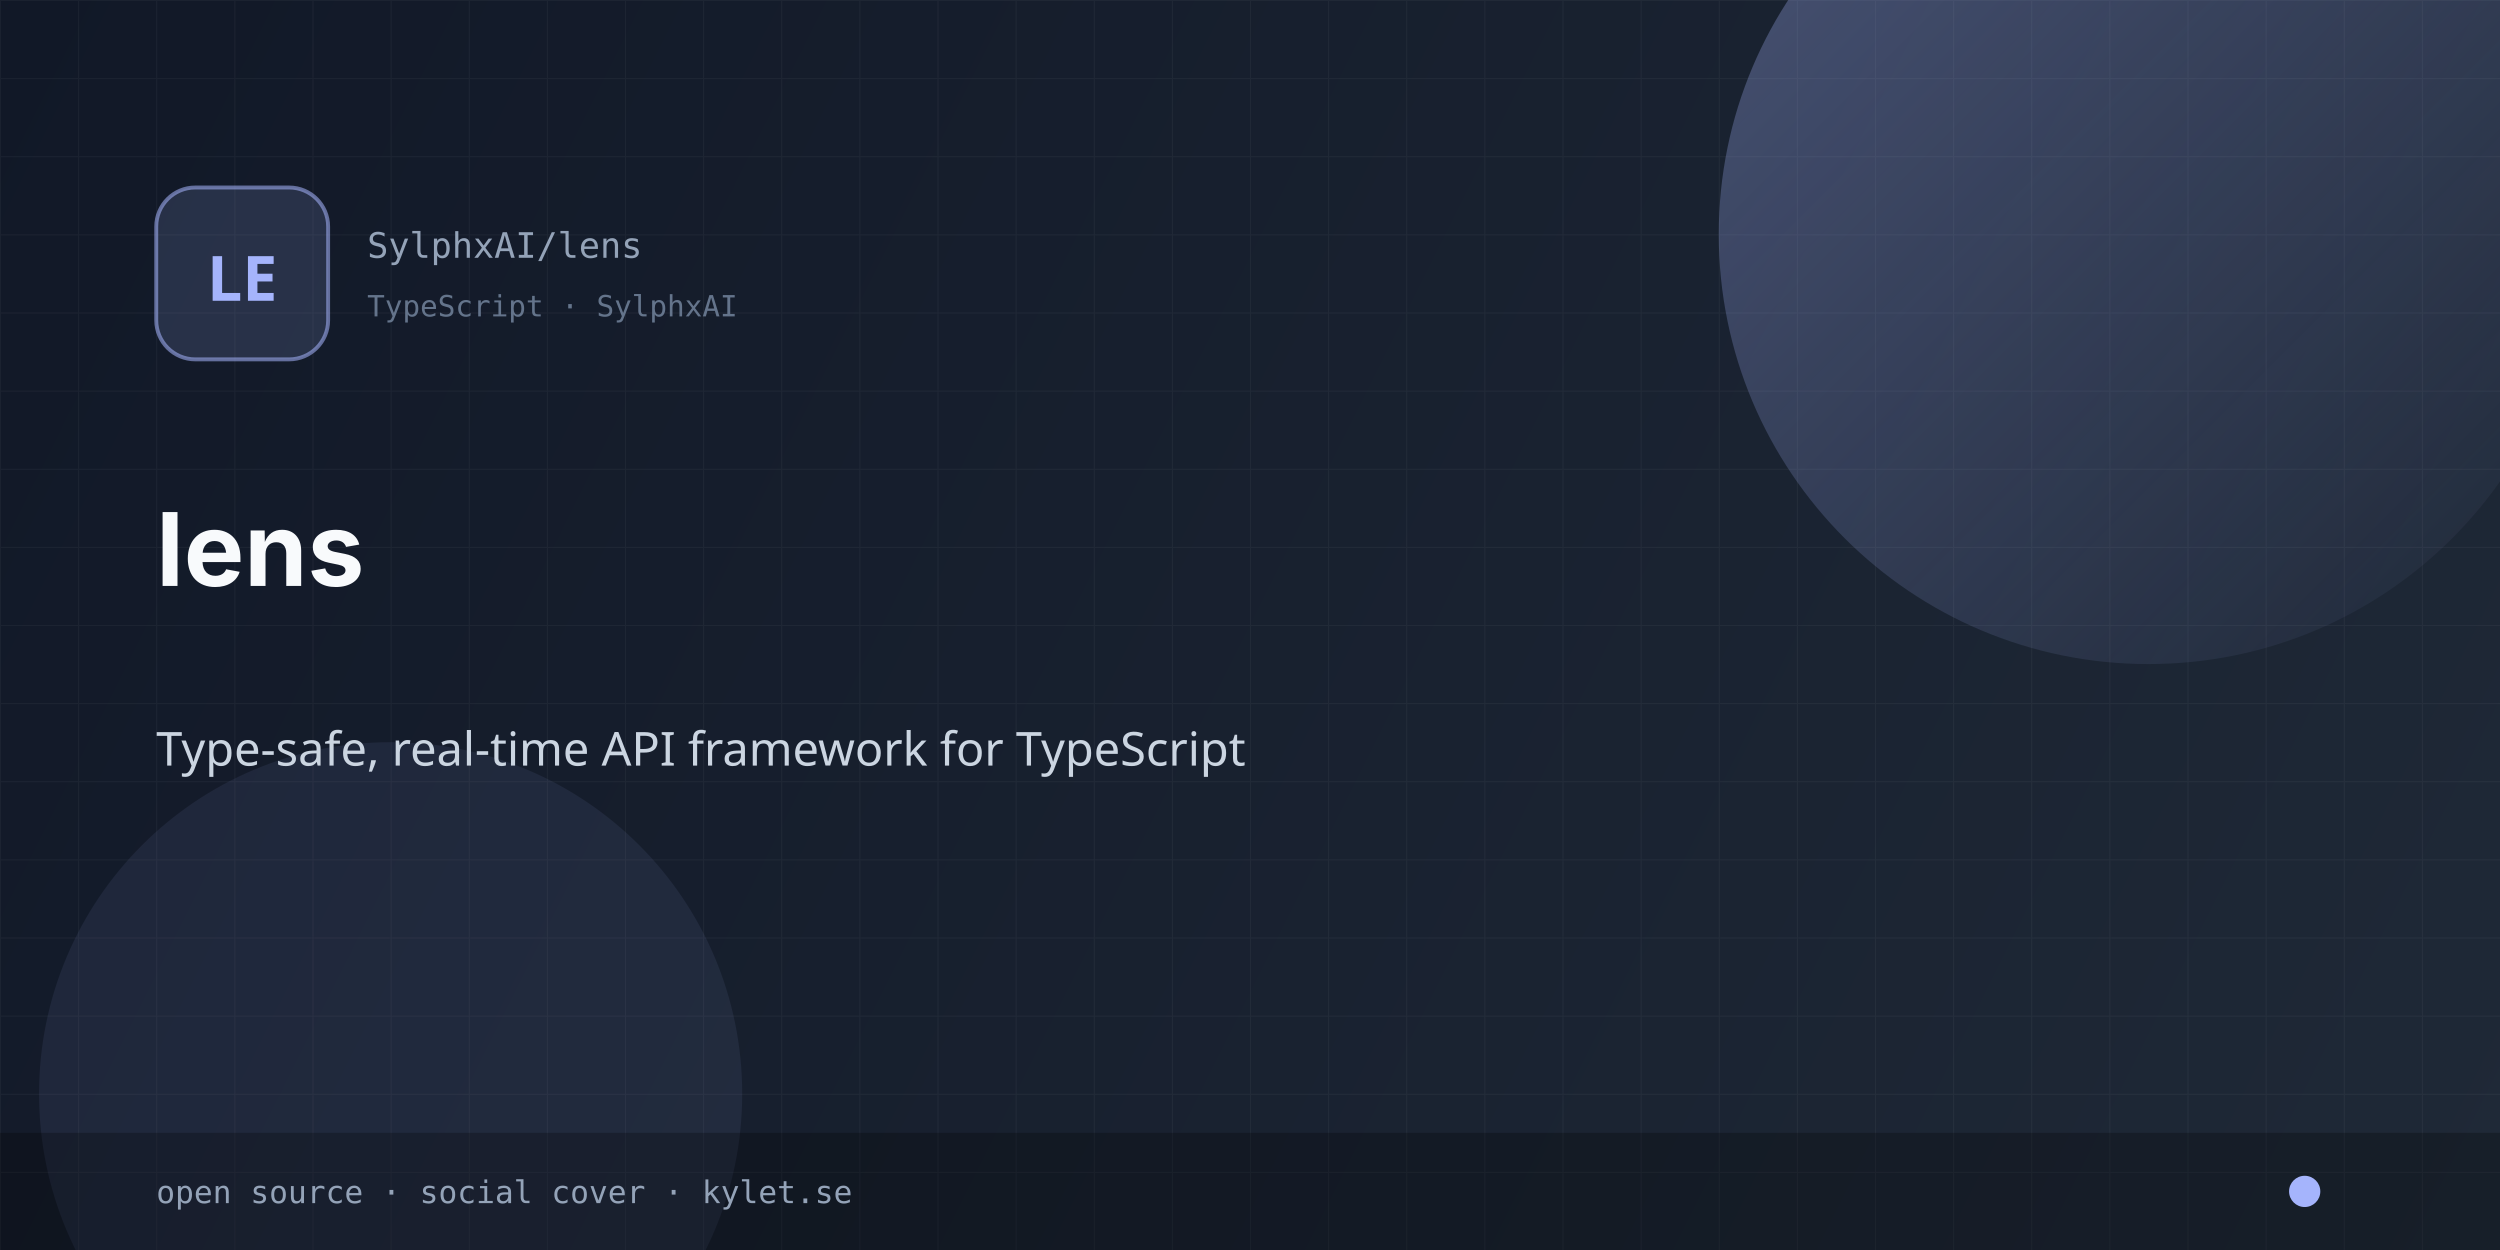
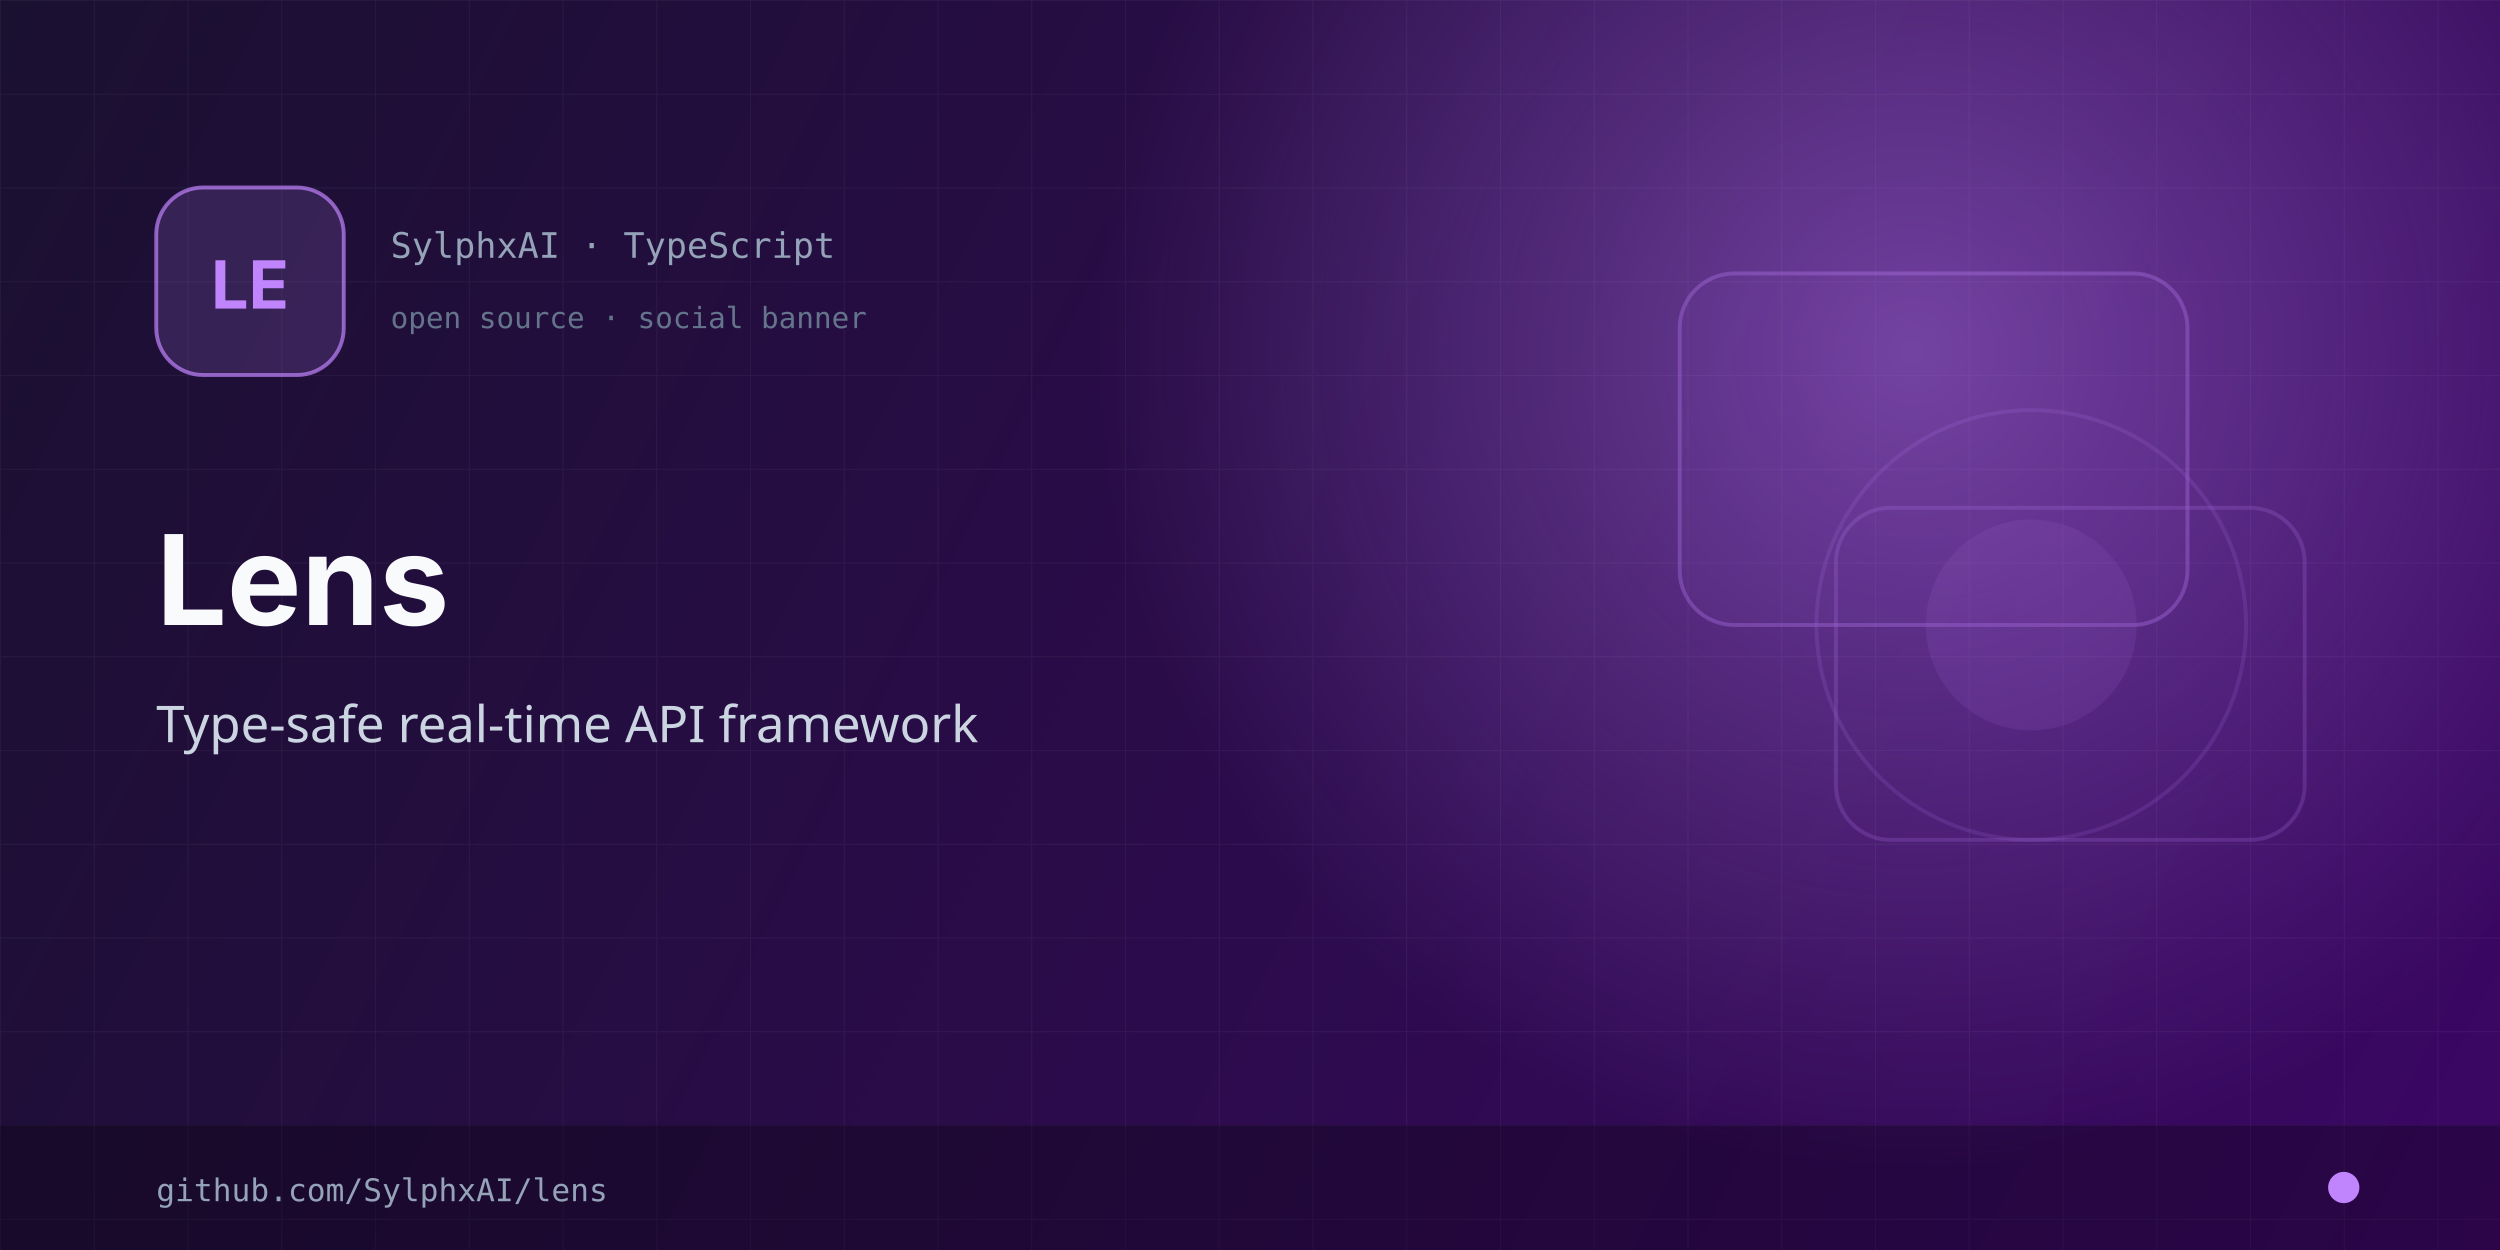
- <svg xmlns="http://www.w3.org/2000/svg" width="1280" height="640" viewBox="0 0 1280 640">
+ <svg xmlns="http://www.w3.org/2000/svg" width="1280" height="640" viewBox="0 0 1280 640" fill="none">
  <defs>
    <linearGradient id="bg" x1="0" y1="0" x2="1280" y2="640" gradientUnits="userSpaceOnUse">
-       <stop offset="0%" stop-color="#111827" />
-       <stop offset="100%" stop-color="#1f2937" />
+       <stop offset="0%" stop-color="#1A1030" />
+       <stop offset="100%" stop-color="#3B0764" />
    </linearGradient>
-     <linearGradient id="shine" x1="0" y1="0" x2="1" y2="1">
-       <stop offset="0%" stop-color="#a5b4fc" stop-opacity="0.35" />
-       <stop offset="100%" stop-color="#a5b4fc" stop-opacity="0" />
-     </linearGradient>
-     <pattern id="grid" width="40" height="40" patternUnits="userSpaceOnUse">
-       <path d="M 40 0 L 0 0 0 40" fill="none" stroke="white" stroke-opacity="0.04" stroke-width="1" />
+     <radialGradient id="glow" cx="0" cy="0" r="1" gradientUnits="userSpaceOnUse" gradientTransform="translate(980 180) rotate(90) scale(420 420)">
+       <stop offset="0%" stop-color="#C084FC" stop-opacity="0.45" />
+       <stop offset="100%" stop-color="#C084FC" stop-opacity="0" />
+     </radialGradient>
+     <pattern id="grid" width="48" height="48" patternUnits="userSpaceOnUse">
+       <path d="M 48 0 L 0 0 0 48" fill="none" stroke="#ffffff" stroke-opacity="0.045" stroke-width="1" />
    </pattern>
  </defs>
  <rect width="1280" height="640" fill="url(#bg)" />
  <rect width="1280" height="640" fill="url(#grid)" />
-   <circle cx="1100" cy="120" r="220" fill="url(#shine)" />
-   <circle cx="200" cy="560" r="180" fill="#a5b4fc" fill-opacity="0.08" />
-   <rect x="80" y="96" width="88" height="88" rx="20" fill="#a5b4fc" fill-opacity="0.15" stroke="#a5b4fc" stroke-opacity="0.55" stroke-width="2" />
-   <text x="124" y="154" text-anchor="middle" fill="#a5b4fc" font-family="ui-sans-serif, system-ui, sans-serif" font-size="32" font-weight="700">LE</text>
-   <text x="188" y="132" fill="#94a3b8" font-family="ui-monospace, SFMono-Regular, Menlo, monospace" font-size="18">SylphxAI/lens</text>
-   <text x="188" y="162" fill="#64748b" font-family="ui-monospace, SFMono-Regular, Menlo, monospace" font-size="15">TypeScript  ·  SylphxAI</text>
-   <text x="80" y="300" fill="#f8fafc" font-family="ui-sans-serif, system-ui, -apple-system, Segoe UI, sans-serif" font-size="52" font-weight="700">lens</text>
-   <text x="80" y="392" fill="#cbd5e1" font-family="ui-sans-serif, system-ui, sans-serif" font-size="24">Type-safe, real-time API framework for TypeScript</text>
-   <rect x="0" y="580" width="1280" height="60" fill="black" fill-opacity="0.25" />
-   <text x="80" y="616" fill="#94a3b8" font-family="ui-monospace, SFMono-Regular, Menlo, monospace" font-size="16">open source · social cover · kylet.se</text>
-   <circle cx="1180" cy="610" r="8" fill="#a5b4fc" />
+   <rect width="1280" height="640" fill="url(#glow)" />
+   <g opacity="0.55">
+     <rect x="860" y="140" width="260" height="180" rx="28" stroke="#C084FC" stroke-opacity="0.55" stroke-width="2" fill="#C084FC" fill-opacity="0.06" />
+     <rect x="940" y="260" width="240" height="170" rx="28" stroke="#C084FC" stroke-opacity="0.35" stroke-width="2" fill="none" />
+     <circle cx="1040" cy="320" r="110" stroke="#C084FC" stroke-opacity="0.25" stroke-width="2" fill="none" />
+     <circle cx="1040" cy="320" r="54" fill="#C084FC" fill-opacity="0.18" />
+   </g>
+   <rect x="80" y="96" width="96" height="96" rx="24" fill="#C084FC" fill-opacity="0.16" stroke="#C084FC" stroke-opacity="0.7" stroke-width="2" />
+   <text x="128" y="158" text-anchor="middle" fill="#C084FC" font-family="ui-sans-serif, system-ui, -apple-system, Segoe UI, sans-serif" font-size="34" font-weight="700">LE</text>
+   <text x="200" y="132" fill="#94A3B8" font-family="ui-monospace, SFMono-Regular, Menlo, monospace" font-size="18">SylphxAI  ·  TypeScript</text>
+   <text x="200" y="168" fill="#64748B" font-family="ui-monospace, SFMono-Regular, Menlo, monospace" font-size="15">open source · social banner</text>
+   <text x="80" y="320" fill="#F8FAFC" font-family="ui-sans-serif, system-ui, -apple-system, Segoe UI, sans-serif" font-size="64" font-weight="700">Lens</text>
+   <text x="80" y="380" fill="#CBD5E1" font-family="ui-sans-serif, system-ui, sans-serif" font-size="26">Type-safe real-time API framework</text>
+   <rect x="0" y="576" width="1280" height="64" fill="#000000" fill-opacity="0.28" />
+   <text x="80" y="615" fill="#94A3B8" font-family="ui-monospace, SFMono-Regular, Menlo, monospace" font-size="16">github.com/SylphxAI/lens</text>
+   <circle cx="1200" cy="608" r="8" fill="#C084FC" />
</svg>
